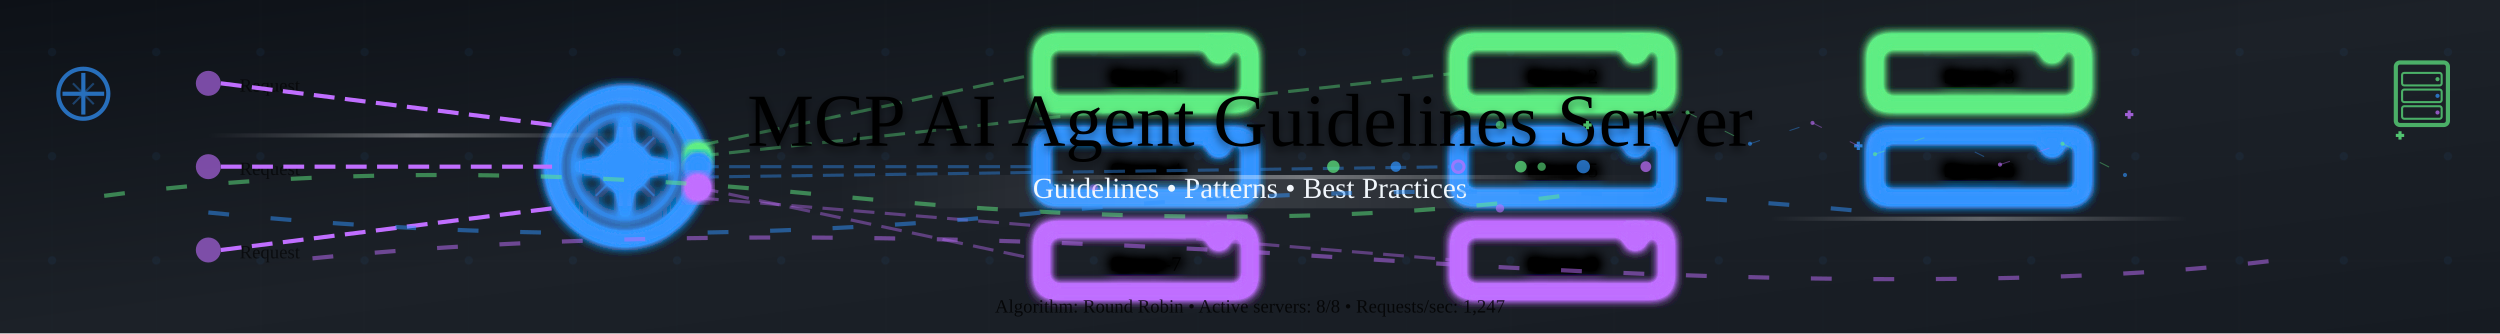
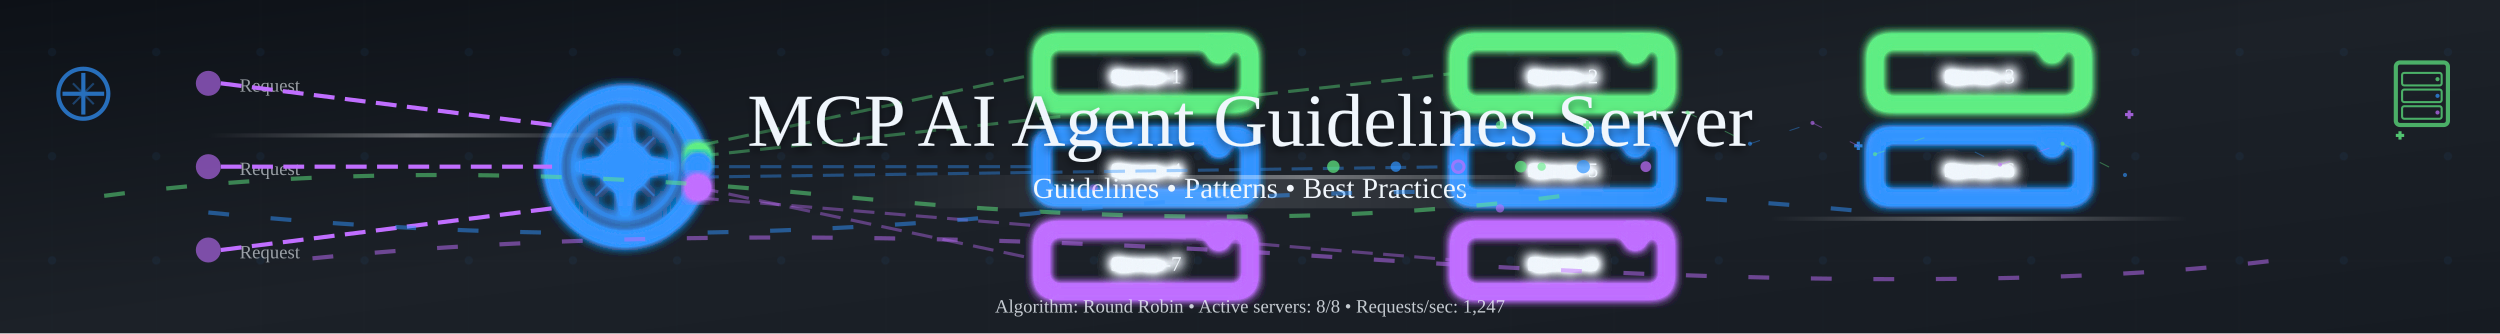
<svg xmlns="http://www.w3.org/2000/svg" width="1200" height="160" viewBox="0 0 1200 160" role="img" aria-label="Load Balancer Distribution">
  <defs>
    <linearGradient id="bgLBGrad" x1="0%" y1="0%" x2="100%" y2="100%">
      <stop offset="0%" style="stop-color:#0d1117;stop-opacity:1">
        <animate attributeName="stop-color" values="#0d1117;#161b22;#0d1117" dur="4.5s" repeatCount="indefinite" />
      </stop>
      <stop offset="50%" style="stop-color:#1c2128;stop-opacity:1" />
      <stop offset="100%" style="stop-color:#161b22;stop-opacity:1">
        <animate attributeName="stop-color" values="#161b22;#0d1117;#161b22" dur="4.5s" repeatCount="indefinite" />
      </stop>
    </linearGradient>
    <radialGradient id="lbGlow" cx="50%" cy="50%" r="50%">
      <stop offset="0%" style="stop-color:#3094FF;stop-opacity:1" />
      <stop offset="50%" style="stop-color:#5FED83;stop-opacity:0.6" />
      <stop offset="100%" style="stop-color:#C06EFF;stop-opacity:0" />
    </radialGradient>
    <filter id="glow" x="-50%" y="-50%" width="200%" height="200%">
      <feGaussianBlur stdDeviation="3" result="blur" />
      <feColorMatrix in="blur" type="matrix" values="1 0 0 0 0  0 1 0 0 0  0 0 1 0 0  0 0 0 8 0" result="glow" />
      <feMerge>
        <feMergeNode in="glow" />
        <feMergeNode in="SourceGraphic" />
      </feMerge>
    </filter>
    <filter id="dropShadow" x="-50%" y="-50%" width="200%" height="200%">
      <feGaussianBlur in="SourceAlpha" stdDeviation="2" />
      <feOffset dx="0" dy="2" result="offsetblur" />
      <feFlood flood-color="#000000" flood-opacity="0.5" />
      <feComposite in2="offsetblur" operator="in" />
      <feMerge>
        <feMergeNode />
        <feMergeNode in="SourceGraphic" />
      </feMerge>
    </filter>
    <linearGradient id="shine14" x1="0%" y1="0%" x2="100%" y2="0%">
      <stop offset="0%" style="stop-color:#ffffff;stop-opacity:0" />
      <stop offset="50%" style="stop-color:#ffffff;stop-opacity:0.8" />
      <stop offset="100%" style="stop-color:#ffffff;stop-opacity:0" />
      <animate attributeName="x1" values="-100%;200%" dur="1.5s" repeatCount="indefinite" />
      <animate attributeName="x2" values="0%;300%" dur="1.5s" repeatCount="indefinite" />
    </linearGradient>
    <pattern id="networkTopo" x="0" y="0" width="50" height="50" patternUnits="userSpaceOnUse">
      <circle cx="25" cy="25" r="2" fill="#3094FF" opacity="0.2" />
      <path d="M 0 25 L 50 25 M 25 0 L 25 50" stroke="#30363d" stroke-width="0.5" opacity="0.2" />
    </pattern>
  </defs>
  <style>
    @media (prefers-color-scheme: dark) {
      .text-primary { fill: #f0f6fc; font-family: 'SF Pro Display', -apple-system, BlinkMacSystemFont, 'Segoe UI', 'Roboto', 'Helvetica Neue', Arial, sans-serif; font-weight: 700; letter-spacing: -0.5px; }
      .text-secondary { fill: #c9d1d9; font-family: 'SF Pro Text', -apple-system, BlinkMacSystemFont, 'Segoe UI', 'Roboto', 'Helvetica Neue', Arial, sans-serif; font-weight: 500; letter-spacing: 0.5px; }
    }
    @media (prefers-color-scheme: light) {
      .text-primary { fill: #24292f; font-family: 'SF Pro Display', -apple-system, BlinkMacSystemFont, 'Segoe UI', 'Roboto', 'Helvetica Neue', Arial, sans-serif; font-weight: 700; letter-spacing: -0.5px; }
      .text-secondary { fill: #1f2328; font-family: 'SF Pro Text', -apple-system, BlinkMacSystemFont, 'Segoe UI', 'Roboto', 'Helvetica Neue', Arial, sans-serif; font-weight: 500; letter-spacing: 0.5px; }
    }
    
    .server-pulse { 
      animation: server-heartbeat 3s cubic-bezier(0.4, 0, 0.2, 1) infinite; 
      transform-origin: center;
    }
    @keyframes server-heartbeat {
      0%, 100% { opacity: 0.5; transform: scale(2.0); }
      50% { opacity: 1; transform: scale(2.1); }
    }
    
    .request-flow {
      stroke-dasharray: 10 5;
      animation: req-distribute 2s linear infinite;
    }
    @keyframes req-distribute {
      to { stroke-dashoffset: -100; }
    }
    
    .round-robin {
      animation: robin-rotate 8s linear infinite;
      transform-origin: center;
    }
    @keyframes robin-rotate {
      to { transform: rotate(360deg); }
    }
    
    .server-health {
      animation: health-indicator 2.5s ease-in-out infinite;
    }
    @keyframes health-indicator {
      0%, 100% { opacity: 0.4; r: 3; }
      50% { opacity: 1; r: 5; }
    }
    
    .traffic-particle {
      animation: traffic-move 3s linear infinite;
      filter: url(#glow);
    }
    @keyframes traffic-move {
      0% { opacity: 0; transform: translateX(0); }
      20% { opacity: 1; }
      80% { opacity: 1; }
      100% { opacity: 0; transform: translateX(700.0px); }
    }
    
    @media (prefers-reduced-motion: reduce) { 
      * { animation: none !important; } 
    }
  
    /* Enhanced header particle effects */
    .h-particle {
      animation: h-particle-rise 5s ease-out infinite;
    }
    @keyframes h-particle-rise {
      0% { opacity: 0; transform: translateY(60px) scale(0); }
      50% { opacity: 1; transform: translateY(30px) scale(2.5); }
      100% { opacity: 0; transform: translateY(0) scale(0); }
    }
    
    .h-sparkle {
      animation: h-sparkle-twinkle 2s ease-in-out infinite;
      transform-origin: center;
    }
    @keyframes h-sparkle-twinkle {
      0%, 100% { opacity: 0; transform: scale(0) rotate(0deg); }
      50% { opacity: 1; transform: scale(3) rotate(180deg); }
    }
    
    /* Energy waves */
    .h-energy {
      stroke-dasharray: 10 20;
      animation: h-energy-pulse 4s linear infinite;
    }
    @keyframes h-energy-pulse {
      to { stroke-dashoffset: -200; }
    }
    
    /* Orbital elements */
    .h-orbit {
      animation: h-orbit-spin 15s linear infinite;
      transform-origin: center;
    }
    @keyframes h-orbit-spin {
      to { transform: rotate(360deg); }
    }
    
    /* Glow intensity */
    .h-glow-intense {
      animation: h-glow-pulse 3s ease-in-out infinite;
    }
    @keyframes h-glow-pulse {
      0%, 100% { filter: drop-shadow(0 0 5px currentColor); opacity: 0.6; }
      50% { filter: drop-shadow(0 0 15px currentColor); opacity: 1; }
    }
    
    /* Beam effect */
    .h-beam {
      animation: h-beam-sweep 5s ease-in-out infinite;
      transform-origin: center;
    }
    @keyframes h-beam-sweep {
      0%, 100% { opacity: 0; transform: scaleX(0); }
      50% { opacity: 0.8; transform: scaleX(4); }
    }
    
    /* Constellation effect */
    .h-star {
      animation: h-star-blink 4s ease-in-out infinite;
    }
    @keyframes h-star-blink {
      0%, 100% { opacity: 0.2; r: 1px; }
      50% { opacity: 1; r: 3px; }
    }
    
    /* Network lines */
    .h-network {
      stroke-dasharray: 5 15;
      animation: h-network-pulse 6s linear infinite;
      opacity: 0.4;
    }
    @keyframes h-network-pulse {
      0%, 100% { opacity: 0.2; }
      50% { opacity: 0.8; stroke-dashoffset: -100; }
    }
    
    </style>
  <rect width="1200" height="160" fill="url(#bgLBGrad)" />
  <rect width="1200" height="160" fill="url(#networkTopo)" opacity="0.3" />
  <g class="round-robin" transform="translate(300, 80)" filter="url(#glow)">
    <circle r="35" fill="none" stroke="#3094FF" stroke-width="3" opacity="0.6" />
    <circle r="25" fill="none" stroke="#3094FF" stroke-width="2" opacity="0.4" />
    <path d="M -20 0 L 20 0 M 0 -20 L 0 20" stroke="#3094FF" stroke-width="2" />
    <path d="M -14 -14 L 14 14 M 14 -14 L -14 14" stroke="#3094FF" stroke-width="1" opacity="0.5" />
    <circle r="8" fill="#3094FF" />
  </g>
  <g opacity="0.6">
    <circle cx="100" cy="40" r="6" fill="#C06EFF" />
    <circle cx="100" cy="80" r="6" fill="#C06EFF" />
    <circle cx="100" cy="120" r="6" fill="#C06EFF" />
-     <text x="115" y="44" class="text-secondary" font-size="9">Request</text>
-     <text x="115" y="84" class="text-secondary" font-size="9">Request</text>
-     <text x="115" y="124" class="text-secondary" font-size="9">Request</text>
+     <text x="115" y="44" class="text-secondary" font-size="9" fill="#f0f6fc">Request</text>
+     <text x="115" y="84" class="text-secondary" font-size="9" fill="#f0f6fc">Request</text>
+     <text x="115" y="124" class="text-secondary" font-size="9" fill="#f0f6fc">Request</text>
  </g>
  <line class="request-flow" x1="106" y1="40" x2="265" y2="60" stroke="#C06EFF" stroke-width="2" style="animation-delay: 0s" />
  <line class="request-flow" x1="106" y1="80" x2="265" y2="80" stroke="#C06EFF" stroke-width="2" style="animation-delay: 0.7s" />
  <line class="request-flow" x1="106" y1="120" x2="265" y2="100" stroke="#C06EFF" stroke-width="2" style="animation-delay: 1.4s" />
  <g filter="url(#glow)">
    <rect class="server-pulse" x="500" y="20" width="100" height="30" rx="5" fill="none" stroke="#5FED83" stroke-width="2" style="animation-delay: 0s" />
-     <text x="550" y="40" text-anchor="middle" class="text-secondary" font-size="10">Server-1</text>
+     <text x="550" y="40" text-anchor="middle" class="text-secondary" font-size="10" fill="#f0f6fc">Server-1</text>
    <circle class="server-health" cx="585" cy="25" r="3" fill="#5FED83" style="animation-delay: 0s" />
    <rect class="server-pulse" x="700" y="20" width="100" height="30" rx="5" fill="none" stroke="#5FED83" stroke-width="2" style="animation-delay: 0.5s" />
-     <text x="750" y="40" text-anchor="middle" class="text-secondary" font-size="10">Server-2</text>
+     <text x="750" y="40" text-anchor="middle" class="text-secondary" font-size="10" fill="#f0f6fc">Server-2</text>
    <circle class="server-health" cx="785" cy="25" r="3" fill="#5FED83" style="animation-delay: 0.5s" />
    <rect class="server-pulse" x="900" y="20" width="100" height="30" rx="5" fill="none" stroke="#5FED83" stroke-width="2" style="animation-delay: 1s" />
-     <text x="950" y="40" text-anchor="middle" class="text-secondary" font-size="10">Server-3</text>
+     <text x="950" y="40" text-anchor="middle" class="text-secondary" font-size="10" fill="#f0f6fc">Server-3</text>
    <circle class="server-health" cx="985" cy="25" r="3" fill="#5FED83" style="animation-delay: 1s" />
    <rect class="server-pulse" x="500" y="65" width="100" height="30" rx="5" fill="none" stroke="#3094FF" stroke-width="2" style="animation-delay: 1.5s" />
-     <text x="550" y="85" text-anchor="middle" class="text-secondary" font-size="10">Server-4</text>
+     <text x="550" y="85" text-anchor="middle" class="text-secondary" font-size="10" fill="#f0f6fc">Server-4</text>
    <circle class="server-health" cx="585" cy="70" r="3" fill="#3094FF" style="animation-delay: 1.5s" />
    <rect class="server-pulse" x="700" y="65" width="100" height="30" rx="5" fill="none" stroke="#3094FF" stroke-width="2" style="animation-delay: 2s" />
-     <text x="750" y="85" text-anchor="middle" class="text-secondary" font-size="10">Server-5</text>
+     <text x="750" y="85" text-anchor="middle" class="text-secondary" font-size="10" fill="#f0f6fc">Server-5</text>
    <circle class="server-health" cx="785" cy="70" r="3" fill="#3094FF" style="animation-delay: 2s" />
    <rect class="server-pulse" x="900" y="65" width="100" height="30" rx="5" fill="none" stroke="#3094FF" stroke-width="2" style="animation-delay: 2.5s" />
-     <text x="950" y="85" text-anchor="middle" class="text-secondary" font-size="10">Server-6</text>
+     <text x="950" y="85" text-anchor="middle" class="text-secondary" font-size="10" fill="#f0f6fc">Server-6</text>
    <circle class="server-health" cx="985" cy="70" r="3" fill="#3094FF" style="animation-delay: 2.5s" />
    <rect class="server-pulse" x="500" y="110" width="100" height="30" rx="5" fill="none" stroke="#C06EFF" stroke-width="2" style="animation-delay: 3s" />
-     <text x="550" y="130" text-anchor="middle" class="text-secondary" font-size="10">Server-7</text>
+     <text x="550" y="130" text-anchor="middle" class="text-secondary" font-size="10" fill="#f0f6fc">Server-7</text>
    <circle class="server-health" cx="585" cy="115" r="3" fill="#C06EFF" style="animation-delay: 3s" />
    <rect class="server-pulse" x="700" y="110" width="100" height="30" rx="5" fill="none" stroke="#C06EFF" stroke-width="2" style="animation-delay: 3.5s" />
-     <text x="750" y="130" text-anchor="middle" class="text-secondary" font-size="10">Server-8</text>
+     <text x="750" y="130" text-anchor="middle" class="text-secondary" font-size="10" fill="#f0f6fc">Server-8</text>
    <circle class="server-health" cx="785" cy="115" r="3" fill="#C06EFF" style="animation-delay: 3.5s" />
  </g>
  <path d="M 335 70 L 500 35" class="request-flow" stroke="#5FED83" stroke-width="1.5" opacity="0.4" style="animation-delay: 0s" />
  <path d="M 335 75 L 700 35" class="request-flow" stroke="#5FED83" stroke-width="1.5" opacity="0.4" style="animation-delay: 0.5s" />
  <path d="M 335 80 L 500 80" class="request-flow" stroke="#3094FF" stroke-width="1.5" opacity="0.4" style="animation-delay: 1s" />
  <path d="M 335 85 L 700 80" class="request-flow" stroke="#3094FF" stroke-width="1.5" opacity="0.4" style="animation-delay: 1.5s" />
  <path d="M 335 90 L 500 125" class="request-flow" stroke="#C06EFF" stroke-width="1.5" opacity="0.4" style="animation-delay: 2s" />
  <path d="M 335 95 L 700 125" class="request-flow" stroke="#C06EFF" stroke-width="1.5" opacity="0.4" style="animation-delay: 2.5s" />
  <g class="traffic-particle" style="animation-delay: 0s">
    <circle cx="335" cy="75" r="4" fill="#5FED83" opacity="0.8" />
  </g>
  <g class="traffic-particle" style="animation-delay: 1s">
    <circle cx="335" cy="80" r="4" fill="#3094FF" opacity="0.8" />
  </g>
  <g class="traffic-particle" style="animation-delay: 2s">
    <circle cx="335" cy="90" r="4" fill="#C06EFF" opacity="0.8" />
  </g>
  <g transform="translate(25, 30)" opacity="0.7">
    <circle cx="15" cy="15" r="12" fill="none" stroke="#3094FF" stroke-width="2" />
    <path d="M 5 15 L 25 15 M 15 5 L 15 25" stroke="#3094FF" stroke-width="2" />
    <path d="M 10 10 L 20 20 M 20 10 L 10 20" stroke="#3094FF" stroke-width="1" opacity="0.5" />
  </g>
  <g transform="translate(1150, 30)" opacity="0.7">
    <rect x="0" y="0" width="25" height="30" rx="2" fill="none" stroke="#5FED83" stroke-width="2" />
    <rect x="3" y="5" width="19" height="6" rx="1" fill="none" stroke="#5FED83" stroke-width="1" />
    <rect x="3" y="13" width="19" height="6" rx="1" fill="none" stroke="#5FED83" stroke-width="1" />
    <rect x="3" y="21" width="19" height="6" rx="1" fill="none" stroke="#5FED83" stroke-width="1" />
    <circle cx="20" cy="8" r="1" fill="#5FED83" />
    <circle cx="20" cy="16" r="1" fill="#3094FF" />
    <circle cx="20" cy="24" r="1" fill="#C06EFF" />
  </g>
-   <text x="600" y="150" text-anchor="middle" class="text-secondary" font-size="9" opacity="0.8">Algorithm: Round Robin • Active servers: 8/8 • Requests/sec: 1,247</text>
-   <text x="600" y="70" text-anchor="middle" class="text-primary" font-size="36" filter="url(#dropShadow)">MCP AI Agent Guidelines Server</text>
+   <text x="600" y="150" text-anchor="middle" class="text-secondary" font-size="9" opacity="0.8" fill="#f0f6fc">Algorithm: Round Robin • Active servers: 8/8 • Requests/sec: 1,247</text>
+   <text x="600" y="70" text-anchor="middle" class="text-primary" font-size="36" filter="url(#dropShadow)" fill="#f0f6fc">MCP AI Agent Guidelines Server</text>
  <text x="600" y="95" text-anchor="middle" class="subtitle text-secondary" font-size="14" fill="#f0f6fc">Guidelines • Patterns • Best Practices</text>
  <rect x="400" y="84" width="400" height="16" fill="url(#shine14)" opacity="0.15" />
  <g opacity="0.7">
    <circle class="h-particle" cx="640" cy="80" r="3" fill="#5FED83" style="animation-delay: 0s" />
    <circle class="h-particle" cx="670" cy="80" r="2.5" fill="#3094FF" style="animation-delay: 0.7s" />
    <circle class="h-particle" cx="700" cy="80" r="3.5" fill="#C06EFF" style="animation-delay: 1.4s" />
    <circle class="h-particle" cx="730" cy="80" r="2.8" fill="#5FED83" style="animation-delay: 2.1s" />
    <circle class="h-particle" cx="760" cy="80" r="3.2" fill="#3094FF" style="animation-delay: 2.8s" />
    <circle class="h-particle" cx="790" cy="80" r="2.6" fill="#C06EFF" style="animation-delay: 3.5s" />
  </g>
  <g opacity="0.8">
    <path class="h-sparkle" d="M 760 60 L 764 60 M 762 58 L 762 62" stroke="#5FED83" stroke-width="1.5" style="animation-delay: 0s" />
    <path class="h-sparkle" d="M 890 70 L 894 70 M 892 68 L 892 72" stroke="#3094FF" stroke-width="1.5" style="animation-delay: 0.5s" />
    <path class="h-sparkle" d="M 1020 55 L 1024 55 M 1022 53 L 1022 57" stroke="#C06EFF" stroke-width="1.5" style="animation-delay: 1s" />
    <path class="h-sparkle" d="M 1150 65 L 1154 65 M 1152 63 L 1152 67" stroke="#5FED83" stroke-width="1.5" style="animation-delay: 1.5s" />
  </g>
  <g opacity="0.5">
    <path class="h-energy" d="M 50 94 Q 200 74, 400 94 T 750 94" stroke="#5FED83" stroke-width="2" fill="none" style="animation-delay: 0s" />
    <path class="h-energy" d="M 100 102 Q 300 122, 500 102 T 900 102" stroke="#3094FF" stroke-width="2" fill="none" style="animation-delay: 1s" />
    <path class="h-energy" d="M 150 124 Q 350 104, 650 124 T 1100 124" stroke="#C06EFF" stroke-width="2" fill="none" style="animation-delay: 2s" />
  </g>
  <g opacity="0.6">
    <g class="h-orbit" transform="translate(720, 80)">
      <circle cx="20" cy="0" r="2" fill="#5FED83" />
      <circle cx="-20" cy="0" r="2" fill="#3094FF" />
      <circle cx="0" cy="20" r="2" fill="#C06EFF" />
      <circle cx="0" cy="-20" r="2" fill="#5FED83" />
    </g>
    <g class="h-orbit" transform="translate(550, 90)" style="animation-direction: reverse; animation-duration: 20s;">
      <ellipse cx="25" cy="0" rx="2" ry="1.5" fill="#3094FF" opacity="0.7" />
      <ellipse cx="-25" cy="0" rx="2" ry="1.5" fill="#C06EFF" opacity="0.7" />
    </g>
  </g>
  <g opacity="0.4">
    <rect class="h-beam" x="100" y="64" width="200" height="2" fill="url(#shine14)" style="animation-delay: 0s" />
    <rect class="h-beam" x="500" y="84" width="250" height="2" fill="url(#shine14)" style="animation-delay: 1.5s" />
    <rect class="h-beam" x="850" y="104" width="200" height="2" fill="url(#shine14)" style="animation-delay: 3s" />
  </g>
  <g class="h-glow-intense" opacity="0.6">
    <circle class="h-star" cx="810" cy="54" r="1" fill="#5FED83" style="animation-delay: 0s" />
    <circle class="h-star" cx="840" cy="69" r="1" fill="#3094FF" style="animation-delay: 0.4s" />
    <circle class="h-star" cx="870" cy="59" r="1" fill="#C06EFF" style="animation-delay: 0.8s" />
    <circle class="h-star" cx="900" cy="74" r="1" fill="#5FED83" style="animation-delay: 1.2s" />
    <circle class="h-star" cx="930" cy="64" r="1" fill="#3094FF" style="animation-delay: 1.6s" />
    <circle class="h-star" cx="960" cy="79" r="1" fill="#C06EFF" style="animation-delay: 2s" />
    <circle class="h-star" cx="990" cy="69" r="1" fill="#5FED83" style="animation-delay: 2.4s" />
    <circle class="h-star" cx="1020" cy="84" r="1" fill="#3094FF" style="animation-delay: 2.8s" />
  </g>
  <g class="h-network">
    <line x1="810" y1="54" x2="840" y2="69" stroke="#5FED83" stroke-width="0.5" />
    <line x1="840" y1="69" x2="870" y2="59" stroke="#3094FF" stroke-width="0.5" />
    <line x1="870" y1="59" x2="900" y2="74" stroke="#C06EFF" stroke-width="0.5" />
    <line x1="900" y1="74" x2="930" y2="64" stroke="#5FED83" stroke-width="0.5" />
    <line x1="930" y1="64" x2="960" y2="79" stroke="#3094FF" stroke-width="0.5" />
    <line x1="960" y1="79" x2="990" y2="69" stroke="#C06EFF" stroke-width="0.5" />
    <line x1="990" y1="69" x2="1020" y2="84" stroke="#5FED83" stroke-width="0.5" />
  </g>
</svg>
